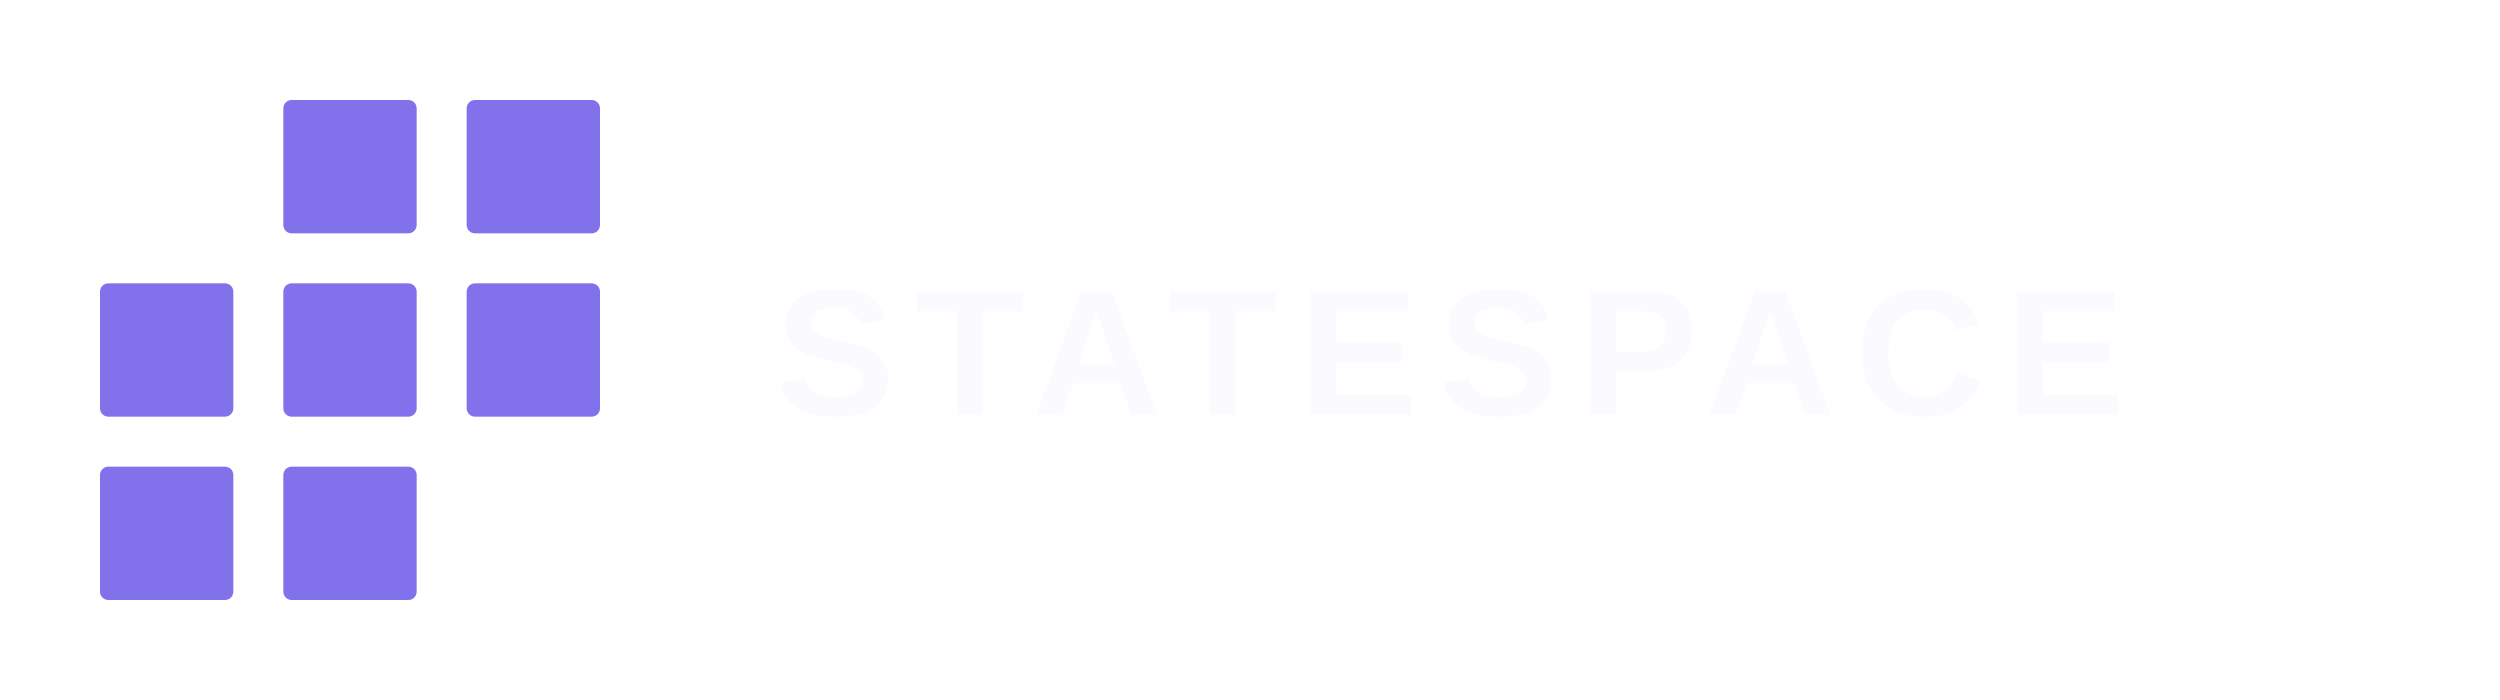
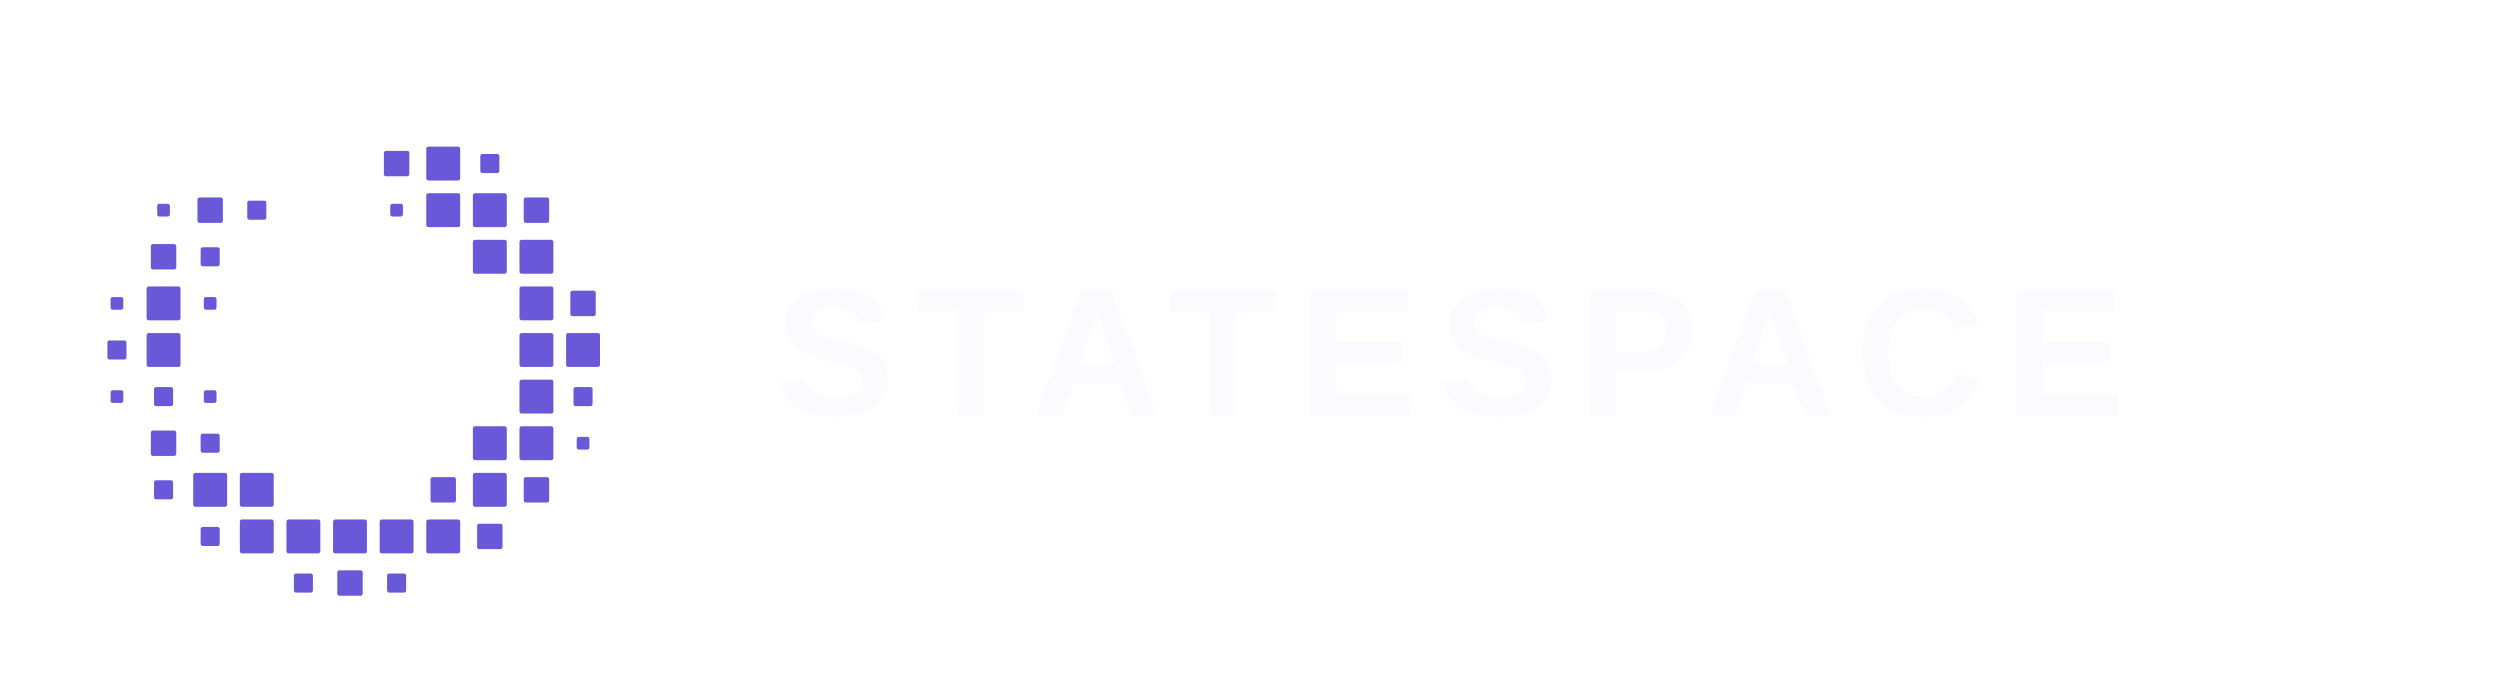
<svg xmlns="http://www.w3.org/2000/svg" width="1000" height="280" viewBox="0 0 1000 280" role="img" aria-labelledby="title description">
-   <svg x="40" y="40" width="200" height="200" viewBox="0 0 30 30" aria-hidden="true">
-     <g fill="#8172eb">
-       <rect x="11" y="0" width="8" height="8" rx="0.5" />
-       <rect x="22" y="0" width="8" height="8" rx="0.5" />
-       <rect x="0" y="11" width="8" height="8" rx="0.5" />
-       <rect x="11" y="11" width="8" height="8" rx="0.5" />
-       <rect x="22" y="11" width="8" height="8" rx="0.5" />
-       <rect x="0" y="22" width="8" height="8" rx="0.5" />
-       <rect x="11" y="22" width="8" height="8" rx="0.5" />
+   <svg x="40" y="40" width="200" height="200" viewBox="0 0 118 118" aria-hidden="true">
+     <g fill="#6959d9">
+       <rect x="67" y="12" width="6" height="6" rx="0.5" />
+       <rect x="77" y="11" width="8" height="8" rx="0.5" />
+       <rect x="89.75" y="12.75" width="4.5" height="4.5" rx="0.5" />
+       <rect x="13.5" y="24.5" width="3" height="3" rx="0.5" />
+       <rect x="23" y="23" width="6" height="6" rx="0.5" />
+       <rect x="34.75" y="23.75" width="4.5" height="4.5" rx="0.5" />
+       <rect x="68.5" y="24.5" width="3" height="3" rx="0.5" />
+       <rect x="77" y="22" width="8" height="8" rx="0.5" />
+       <rect x="88" y="22" width="8" height="8" rx="0.5" />
+       <rect x="100" y="23" width="6" height="6" rx="0.5" />
+       <rect x="12" y="34" width="6" height="6" rx="0.5" />
+       <rect x="23.75" y="34.75" width="4.5" height="4.5" rx="0.5" />
+       <rect x="88" y="33" width="8" height="8" rx="0.5" />
+       <rect x="99" y="33" width="8" height="8" rx="0.5" />
+       <rect x="2.5" y="46.5" width="3" height="3" rx="0.5" />
+       <rect x="11" y="44" width="8" height="8" rx="0.5" />
+       <rect x="24.5" y="46.5" width="3" height="3" rx="0.5" />
+       <rect x="99" y="44" width="8" height="8" rx="0.5" />
+       <rect x="111" y="45" width="6" height="6" rx="0.5" />
+       <rect x="1.75" y="56.75" width="4.5" height="4.5" rx="0.5" />
+       <rect x="11" y="55" width="8" height="8" rx="0.5" />
+       <rect x="99" y="55" width="8" height="8" rx="0.5" />
+       <rect x="110" y="55" width="8" height="8" rx="0.5" />
+       <rect x="2.5" y="68.5" width="3" height="3" rx="0.5" />
+       <rect x="12.75" y="67.75" width="4.5" height="4.5" rx="0.5" />
+       <rect x="24.5" y="68.5" width="3" height="3" rx="0.5" />
+       <rect x="99" y="66" width="8" height="8" rx="0.5" />
+       <rect x="111.75" y="67.75" width="4.5" height="4.5" rx="0.5" />
+       <rect x="12" y="78" width="6" height="6" rx="0.5" />
+       <rect x="23.75" y="78.75" width="4.5" height="4.5" rx="0.5" />
+       <rect x="88" y="77" width="8" height="8" rx="0.5" />
+       <rect x="99" y="77" width="8" height="8" rx="0.5" />
+       <rect x="112.5" y="79.5" width="3" height="3" rx="0.5" />
+       <rect x="12.75" y="89.75" width="4.5" height="4.5" rx="0.5" />
+       <rect x="22" y="88" width="8" height="8" rx="0.5" />
+       <rect x="33" y="88" width="8" height="8" rx="0.5" />
+       <rect x="78" y="89" width="6" height="6" rx="0.5" />
+       <rect x="88" y="88" width="8" height="8" rx="0.5" />
+       <rect x="100" y="89" width="6" height="6" rx="0.5" />
+       <rect x="23.75" y="100.75" width="4.5" height="4.5" rx="0.5" />
+       <rect x="33" y="99" width="8" height="8" rx="0.5" />
+       <rect x="44" y="99" width="8" height="8" rx="0.5" />
+       <rect x="55" y="99" width="8" height="8" rx="0.5" />
+       <rect x="66" y="99" width="8" height="8" rx="0.5" />
+       <rect x="77" y="99" width="8" height="8" rx="0.5" />
+       <rect x="89" y="100" width="6" height="6" rx="0.5" />
+       <rect x="45.75" y="111.75" width="4.5" height="4.5" rx="0.5" />
+       <rect x="56" y="111" width="6" height="6" rx="0.5" />
+       <rect x="67.75" y="111.75" width="4.5" height="4.5" rx="0.5" />
    </g>
  </svg>
  <text x="310" y="166" fill="#fbfaff" font-family="Montserrat, Arial, sans-serif" font-size="72" font-weight="700" letter-spacing="8">STATESPACE</text>
</svg>
